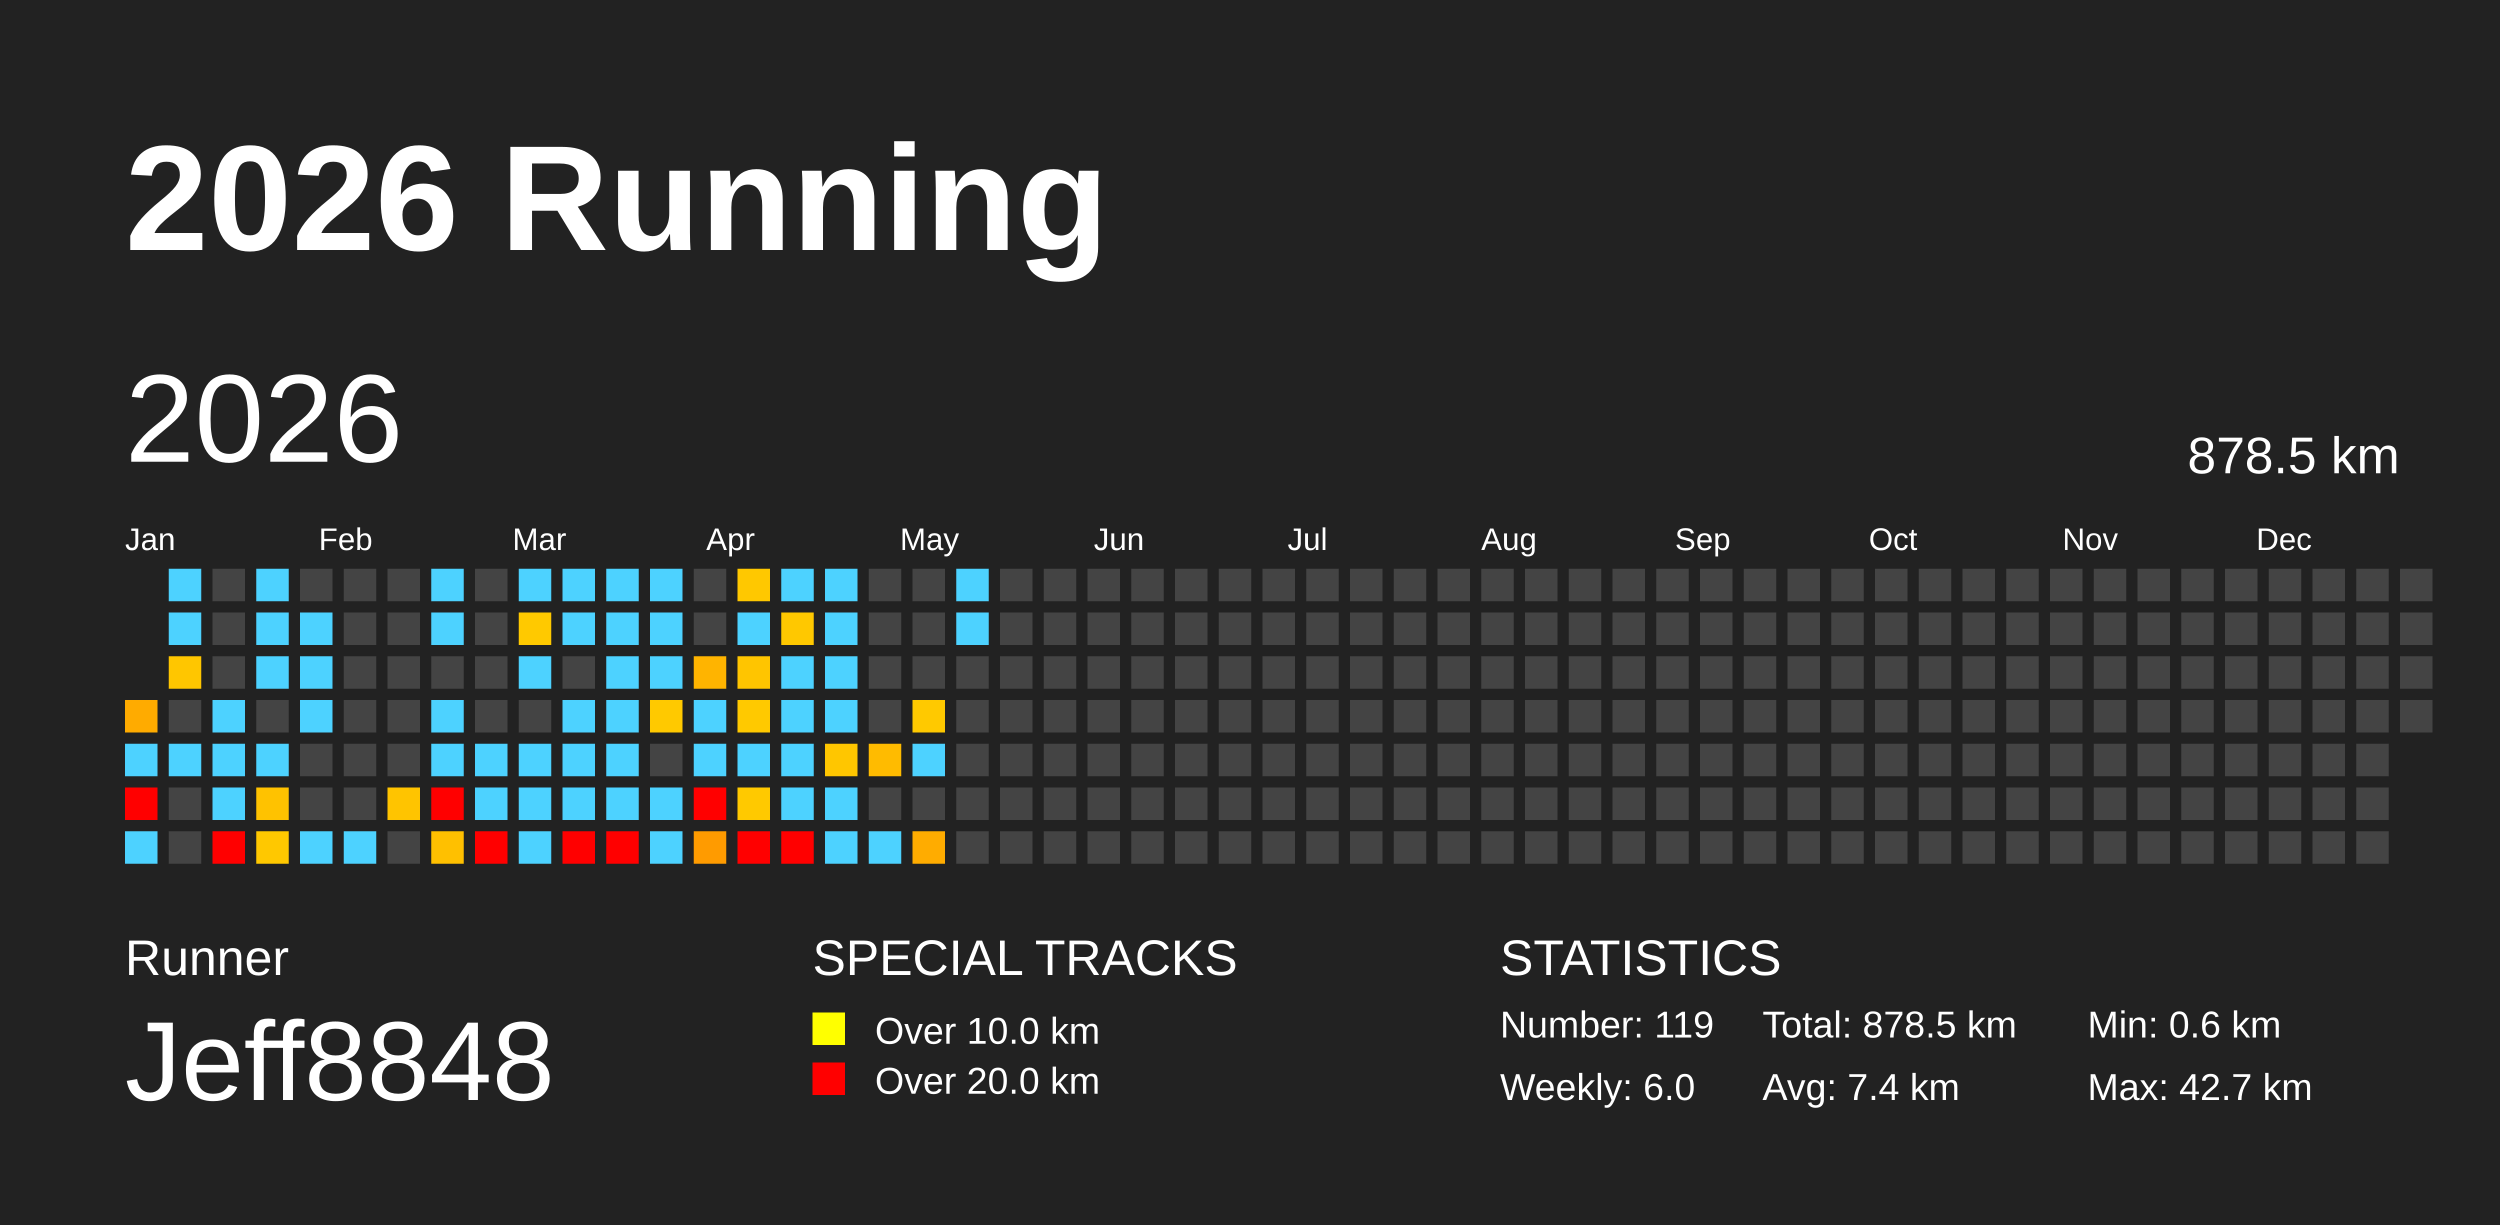
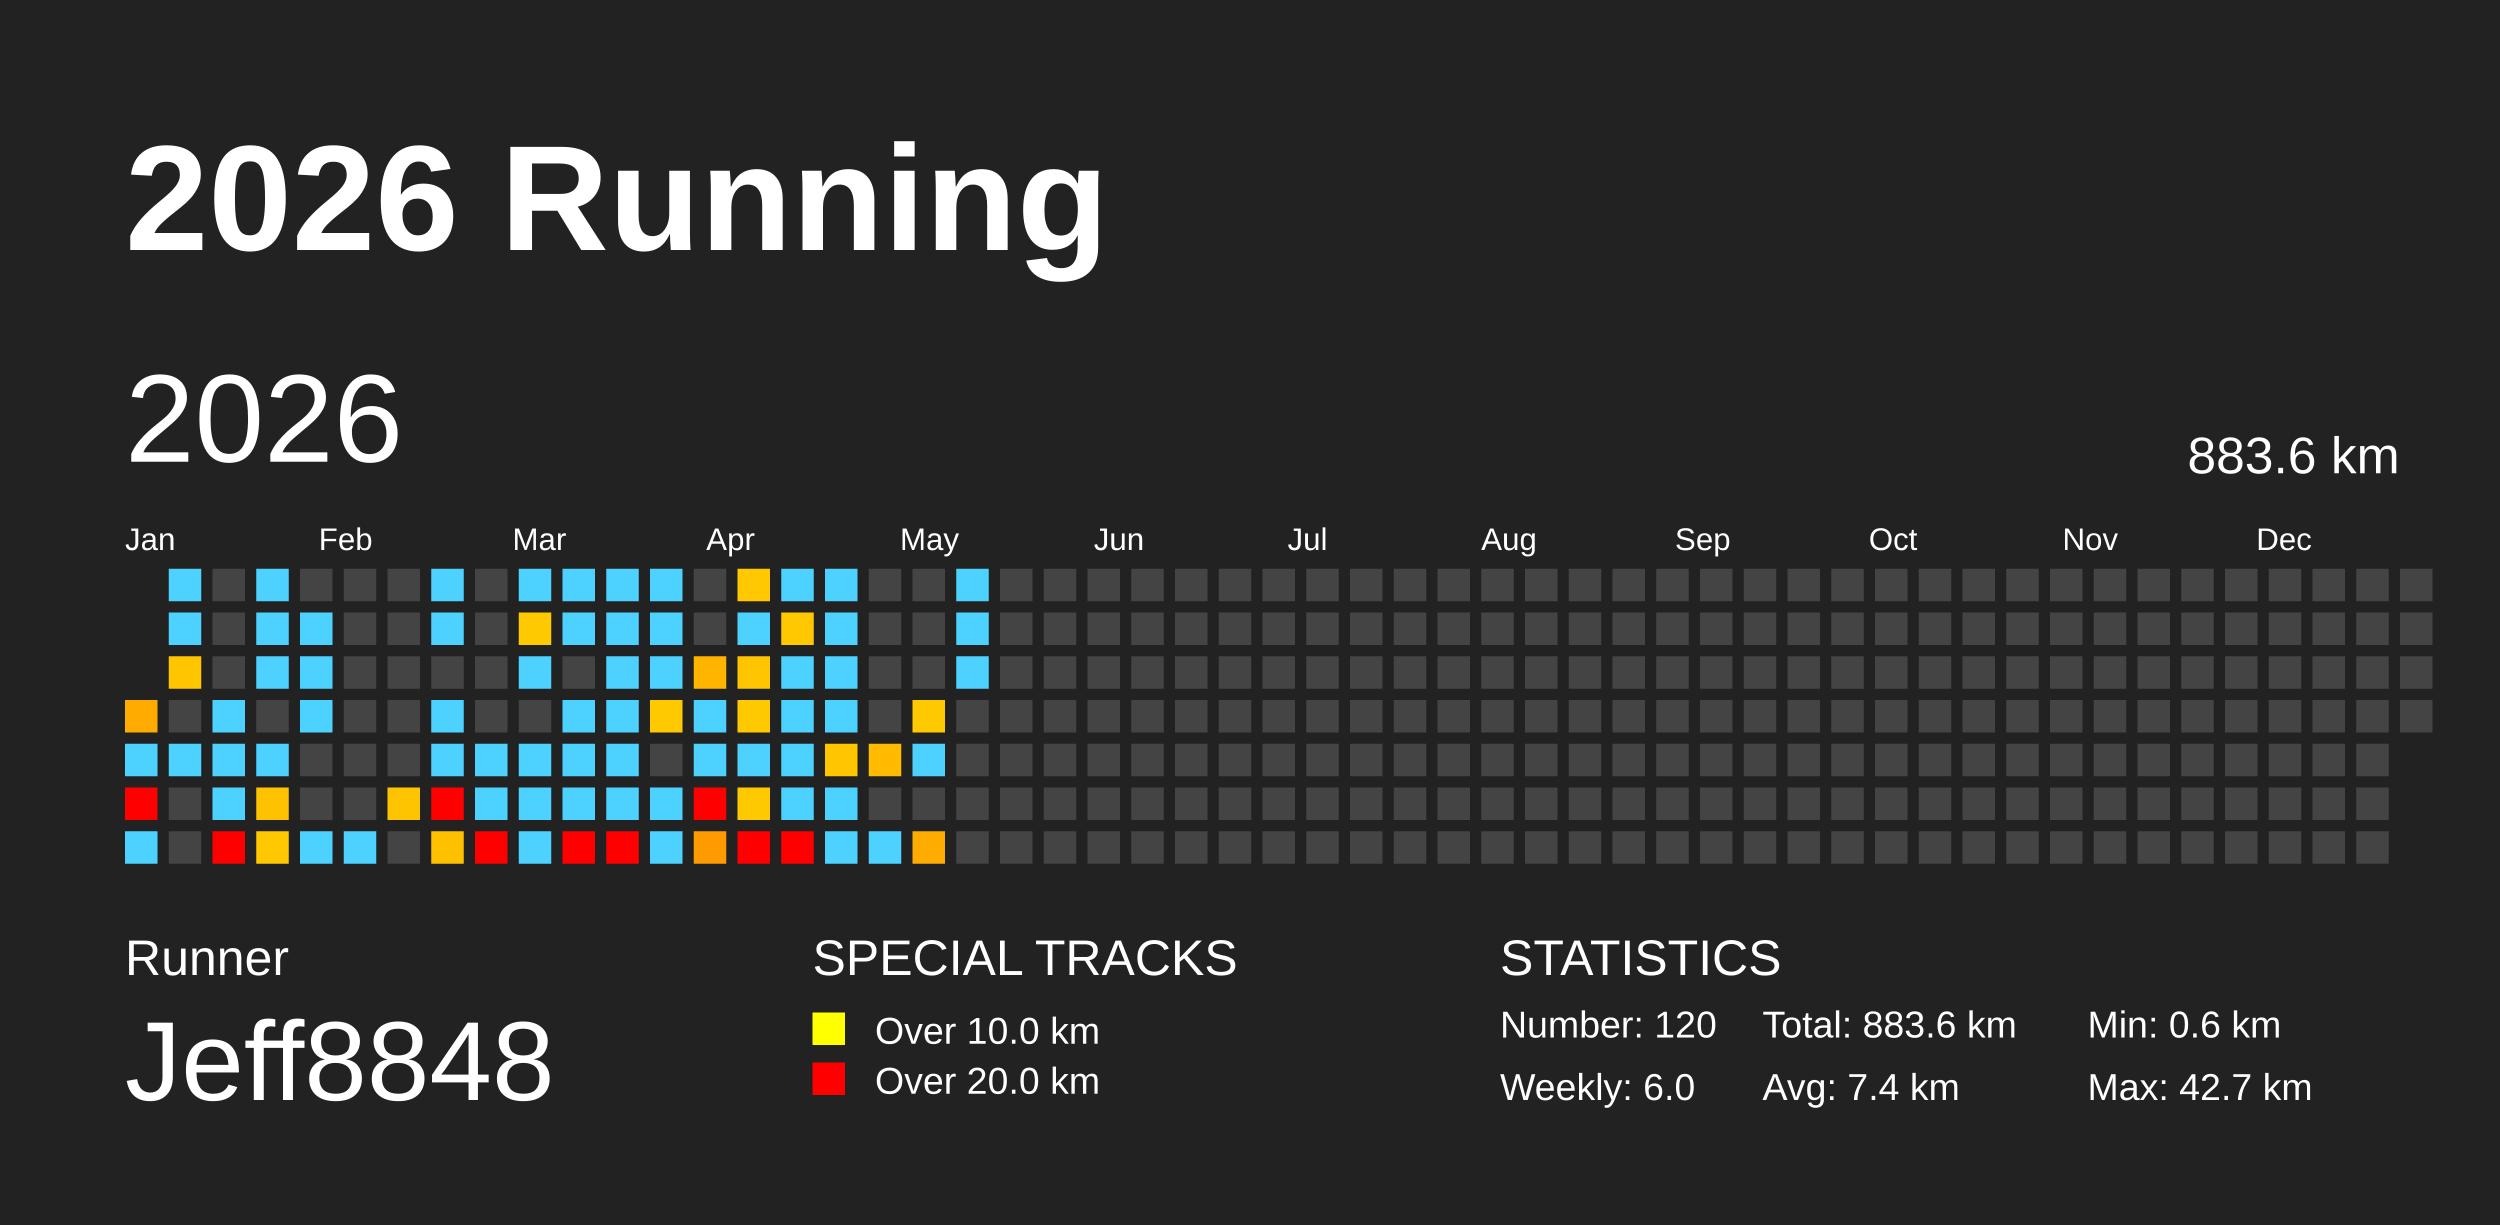
<svg xmlns="http://www.w3.org/2000/svg" baseProfile="full" height="98mm" version="1.1" viewBox="0,0,200,98" width="200mm">
  <defs />
  <rect fill="#222222" height="98" width="200" x="0" y="0" />
  <text fill="#FFFFFF" style="font-size:12px; font-family:Arial; font-weight:bold;" x="10" y="20">2026 Running</text>
  <text fill="#FFFFFF" style="font-size:4px; font-family:Arial" x="10" y="78">Runner</text>
  <text fill="#FFFFFF" style="font-size:9px; font-family:Arial" x="10" y="88">Jeff8848</text>
  <text fill="#FFFFFF" style="font-size:4px; font-family:Arial" x="65" y="78">SPECIAL TRACKS</text>
  <rect fill="yellow" height="2.6" width="2.6" x="65" y="81" />
  <text fill="#FFFFFF" style="font-size:3px; font-family:Arial" x="70" y="83.5">Over 10.0 km</text>
  <rect fill="red" height="2.6" width="2.6" x="65" y="85" />
  <text fill="#FFFFFF" style="font-size:3px; font-family:Arial" x="70" y="87.5">Over 20.0 km</text>
  <text fill="#FFFFFF" style="font-size:4px; font-family:Arial" x="120" y="78">STATISTICS</text>
-   <text fill="#FFFFFF" style="font-size:3px; font-family:Arial" x="120" y="83">Number: 119</text>
+   <text fill="#FFFFFF" style="font-size:3px; font-family:Arial" x="120" y="83">Number: 120</text>
  <text fill="#FFFFFF" style="font-size:3px; font-family:Arial" x="120" y="88">Weekly: 6.0</text>
-   <text fill="#FFFFFF" style="font-size:3px; font-family:Arial" x="141" y="83">Total: 878.5 km</text>
+   <text fill="#FFFFFF" style="font-size:3px; font-family:Arial" x="141" y="83">Total: 883.6 km</text>
  <text fill="#FFFFFF" style="font-size:3px; font-family:Arial" x="141" y="88">Avg: 7.4 km</text>
  <text fill="#FFFFFF" style="font-size:3px; font-family:Arial" x="167" y="83">Min: 0.6 km</text>
  <text fill="#FFFFFF" style="font-size:3px; font-family:Arial" x="167" y="88">Max: 42.7 km</text>
  <text dominant-baseline="hanging" fill="#FFFFFF" style="font-size:10.0px; font-family:Arial;" x="10" y="30">2026</text>
-   <text dominant-baseline="hanging" fill="#FFFFFF" style="font-size:4.125px; font-family:Arial;" x="175" y="35">878.5 km</text>
+   <text dominant-baseline="hanging" fill="#FFFFFF" style="font-size:4.125px; font-family:Arial;" x="175" y="35">883.6 km</text>
  <text fill="#FFFFFF" style="font-size:2.5px; font-family:Arial" x="10.0" y="44">Jan</text>
  <text fill="#FFFFFF" style="font-size:2.5px; font-family:Arial" x="25.5" y="44">Feb</text>
  <text fill="#FFFFFF" style="font-size:2.5px; font-family:Arial" x="41.0" y="44">Mar</text>
  <text fill="#FFFFFF" style="font-size:2.5px; font-family:Arial" x="56.5" y="44">Apr</text>
  <text fill="#FFFFFF" style="font-size:2.5px; font-family:Arial" x="72.0" y="44">May</text>
  <text fill="#FFFFFF" style="font-size:2.5px; font-family:Arial" x="87.5" y="44">Jun</text>
  <text fill="#FFFFFF" style="font-size:2.5px; font-family:Arial" x="103.0" y="44">Jul</text>
  <text fill="#FFFFFF" style="font-size:2.5px; font-family:Arial" x="118.5" y="44">Aug</text>
  <text fill="#FFFFFF" style="font-size:2.5px; font-family:Arial" x="134.0" y="44">Sep</text>
  <text fill="#FFFFFF" style="font-size:2.5px; font-family:Arial" x="149.5" y="44">Oct</text>
  <text fill="#FFFFFF" style="font-size:2.5px; font-family:Arial" x="165.0" y="44">Nov</text>
  <text fill="#FFFFFF" style="font-size:2.5px; font-family:Arial" x="180.5" y="44">Dec</text>
  <rect fill="#ffab00" height="2.6" width="2.6" x="10.0" y="56.0" />
  <rect fill="#4dd2ff" height="2.6" width="2.6" x="10.0" y="59.5" />
  <rect fill="red" height="2.6" width="2.6" x="10.0" y="63.0" />
  <rect fill="#4dd2ff" height="2.6" width="2.6" x="10.0" y="66.5" />
  <rect fill="#4dd2ff" height="2.6" width="2.6" x="13.5" y="45.5" />
  <rect fill="#4dd2ff" height="2.6" width="2.6" x="13.5" y="49.0" />
  <rect fill="#ffc600" height="2.6" width="2.6" x="13.5" y="52.5" />
  <rect fill="#444444" height="2.6" width="2.6" x="13.5" y="56.0" />
  <rect fill="#4dd2ff" height="2.6" width="2.6" x="13.5" y="59.5" />
  <rect fill="#444444" height="2.6" width="2.6" x="13.5" y="63.0" />
  <rect fill="#444444" height="2.6" width="2.6" x="13.5" y="66.5" />
  <rect fill="#444444" height="2.6" width="2.6" x="17.0" y="45.5" />
  <rect fill="#444444" height="2.6" width="2.6" x="17.0" y="49.0" />
  <rect fill="#444444" height="2.6" width="2.6" x="17.0" y="52.5" />
  <rect fill="#4dd2ff" height="2.6" width="2.6" x="17.0" y="56.0" />
  <rect fill="#4dd2ff" height="2.6" width="2.6" x="17.0" y="59.5" />
  <rect fill="#4dd2ff" height="2.6" width="2.6" x="17.0" y="63.0" />
  <rect fill="red" height="2.6" width="2.6" x="17.0" y="66.5" />
  <rect fill="#4dd2ff" height="2.6" width="2.6" x="20.5" y="45.5" />
  <rect fill="#4dd2ff" height="2.6" width="2.6" x="20.5" y="49.0" />
  <rect fill="#4dd2ff" height="2.6" width="2.6" x="20.5" y="52.5" />
  <rect fill="#444444" height="2.6" width="2.6" x="20.5" y="56.0" />
  <rect fill="#4dd2ff" height="2.6" width="2.6" x="20.5" y="59.5" />
  <rect fill="#ffc200" height="2.6" width="2.6" x="20.5" y="63.0" />
  <rect fill="#ffc800" height="2.6" width="2.6" x="20.5" y="66.5" />
  <rect fill="#444444" height="2.6" width="2.6" x="24.0" y="45.5" />
  <rect fill="#4dd2ff" height="2.6" width="2.6" x="24.0" y="49.0" />
  <rect fill="#4dd2ff" height="2.6" width="2.6" x="24.0" y="52.5" />
  <rect fill="#4dd2ff" height="2.6" width="2.6" x="24.0" y="56.0" />
  <rect fill="#444444" height="2.6" width="2.6" x="24.0" y="59.5" />
  <rect fill="#444444" height="2.6" width="2.6" x="24.0" y="63.0" />
  <rect fill="#4dd2ff" height="2.6" width="2.6" x="24.0" y="66.5" />
  <rect fill="#444444" height="2.6" width="2.6" x="27.5" y="45.5" />
  <rect fill="#444444" height="2.6" width="2.6" x="27.5" y="49.0" />
  <rect fill="#444444" height="2.6" width="2.6" x="27.5" y="52.5" />
  <rect fill="#444444" height="2.6" width="2.6" x="27.5" y="56.0" />
  <rect fill="#444444" height="2.6" width="2.6" x="27.5" y="59.5" />
  <rect fill="#444444" height="2.6" width="2.6" x="27.5" y="63.0" />
  <rect fill="#4dd2ff" height="2.6" width="2.6" x="27.5" y="66.5" />
  <rect fill="#444444" height="2.6" width="2.6" x="31.0" y="45.5" />
  <rect fill="#444444" height="2.6" width="2.6" x="31.0" y="49.0" />
  <rect fill="#444444" height="2.6" width="2.6" x="31.0" y="52.5" />
  <rect fill="#444444" height="2.6" width="2.6" x="31.0" y="56.0" />
  <rect fill="#444444" height="2.6" width="2.6" x="31.0" y="59.5" />
  <rect fill="#ffc400" height="2.6" width="2.6" x="31.0" y="63.0" />
  <rect fill="#444444" height="2.6" width="2.6" x="31.0" y="66.5" />
  <rect fill="#4dd2ff" height="2.6" width="2.6" x="34.5" y="45.5" />
  <rect fill="#4dd2ff" height="2.6" width="2.6" x="34.5" y="49.0" />
  <rect fill="#444444" height="2.6" width="2.6" x="34.5" y="52.5" />
  <rect fill="#4dd2ff" height="2.6" width="2.6" x="34.5" y="56.0" />
  <rect fill="#4dd2ff" height="2.6" width="2.6" x="34.5" y="59.5" />
  <rect fill="red" height="2.6" width="2.6" x="34.5" y="63.0" />
  <rect fill="#ffc000" height="2.6" width="2.6" x="34.5" y="66.5" />
  <rect fill="#444444" height="2.6" width="2.6" x="38.0" y="45.5" />
  <rect fill="#444444" height="2.6" width="2.6" x="38.0" y="49.0" />
  <rect fill="#444444" height="2.6" width="2.6" x="38.0" y="52.5" />
  <rect fill="#444444" height="2.6" width="2.6" x="38.0" y="56.0" />
  <rect fill="#4dd2ff" height="2.6" width="2.6" x="38.0" y="59.5" />
  <rect fill="#4dd2ff" height="2.6" width="2.6" x="38.0" y="63.0" />
  <rect fill="red" height="2.6" width="2.6" x="38.0" y="66.5" />
  <rect fill="#4dd2ff" height="2.6" width="2.6" x="41.5" y="45.5" />
  <rect fill="#ffc900" height="2.6" width="2.6" x="41.5" y="49.0" />
  <rect fill="#4dd2ff" height="2.6" width="2.6" x="41.5" y="52.5" />
  <rect fill="#444444" height="2.6" width="2.6" x="41.5" y="56.0" />
  <rect fill="#4dd2ff" height="2.6" width="2.6" x="41.5" y="59.5" />
  <rect fill="#4dd2ff" height="2.6" width="2.6" x="41.5" y="63.0" />
  <rect fill="#4dd2ff" height="2.6" width="2.6" x="41.5" y="66.5" />
  <rect fill="#4dd2ff" height="2.6" width="2.6" x="45.0" y="45.5" />
  <rect fill="#4dd2ff" height="2.6" width="2.6" x="45.0" y="49.0" />
  <rect fill="#444444" height="2.6" width="2.6" x="45.0" y="52.5" />
  <rect fill="#4dd2ff" height="2.6" width="2.6" x="45.0" y="56.0" />
  <rect fill="#4dd2ff" height="2.6" width="2.6" x="45.0" y="59.5" />
  <rect fill="#4dd2ff" height="2.6" width="2.6" x="45.0" y="63.0" />
  <rect fill="red" height="2.6" width="2.6" x="45.0" y="66.5" />
  <rect fill="#4dd2ff" height="2.6" width="2.6" x="48.5" y="45.5" />
  <rect fill="#4dd2ff" height="2.6" width="2.6" x="48.5" y="49.0" />
  <rect fill="#4dd2ff" height="2.6" width="2.6" x="48.5" y="52.5" />
  <rect fill="#4dd2ff" height="2.6" width="2.6" x="48.5" y="56.0" />
  <rect fill="#4dd2ff" height="2.6" width="2.6" x="48.5" y="59.5" />
  <rect fill="#4dd2ff" height="2.6" width="2.6" x="48.5" y="63.0" />
  <rect fill="red" height="2.6" width="2.6" x="48.5" y="66.5" />
  <rect fill="#4dd2ff" height="2.6" width="2.6" x="52.0" y="45.5" />
  <rect fill="#4dd2ff" height="2.6" width="2.6" x="52.0" y="49.0" />
  <rect fill="#4dd2ff" height="2.6" width="2.6" x="52.0" y="52.5" />
  <rect fill="#ffc900" height="2.6" width="2.6" x="52.0" y="56.0" />
  <rect fill="#444444" height="2.6" width="2.6" x="52.0" y="59.5" />
  <rect fill="#4dd2ff" height="2.6" width="2.6" x="52.0" y="63.0" />
  <rect fill="#4dd2ff" height="2.6" width="2.6" x="52.0" y="66.5" />
  <rect fill="#444444" height="2.6" width="2.6" x="55.5" y="45.5" />
  <rect fill="#444444" height="2.6" width="2.6" x="55.5" y="49.0" />
  <rect fill="#ffb400" height="2.6" width="2.6" x="55.5" y="52.5" />
  <rect fill="#4dd2ff" height="2.6" width="2.6" x="55.5" y="56.0" />
  <rect fill="#4dd2ff" height="2.6" width="2.6" x="55.5" y="59.5" />
  <rect fill="red" height="2.6" width="2.6" x="55.5" y="63.0" />
  <rect fill="#ff9b00" height="2.6" width="2.6" x="55.5" y="66.5" />
  <rect fill="#ffc800" height="2.6" width="2.6" x="59.0" y="45.5" />
  <rect fill="#4dd2ff" height="2.6" width="2.6" x="59.0" y="49.0" />
  <rect fill="#ffc500" height="2.6" width="2.6" x="59.0" y="52.5" />
  <rect fill="#ffc900" height="2.6" width="2.6" x="59.0" y="56.0" />
  <rect fill="#4dd2ff" height="2.6" width="2.6" x="59.0" y="59.5" />
  <rect fill="#ffc900" height="2.6" width="2.6" x="59.0" y="63.0" />
  <rect fill="red" height="2.6" width="2.6" x="59.0" y="66.5" />
  <rect fill="#4dd2ff" height="2.6" width="2.6" x="62.5" y="45.5" />
  <rect fill="#ffc800" height="2.6" width="2.6" x="62.5" y="49.0" />
  <rect fill="#4dd2ff" height="2.6" width="2.6" x="62.5" y="52.5" />
  <rect fill="#4dd2ff" height="2.6" width="2.6" x="62.5" y="56.0" />
  <rect fill="#4dd2ff" height="2.6" width="2.6" x="62.5" y="59.5" />
  <rect fill="#4dd2ff" height="2.6" width="2.6" x="62.5" y="63.0" />
  <rect fill="red" height="2.6" width="2.6" x="62.5" y="66.5" />
  <rect fill="#4dd2ff" height="2.6" width="2.6" x="66.0" y="45.5" />
  <rect fill="#4dd2ff" height="2.6" width="2.6" x="66.0" y="49.0" />
  <rect fill="#4dd2ff" height="2.6" width="2.6" x="66.0" y="52.5" />
  <rect fill="#4dd2ff" height="2.6" width="2.6" x="66.0" y="56.0" />
  <rect fill="#ffc600" height="2.6" width="2.6" x="66.0" y="59.5" />
  <rect fill="#4dd2ff" height="2.6" width="2.6" x="66.0" y="63.0" />
  <rect fill="#4dd2ff" height="2.6" width="2.6" x="66.0" y="66.5" />
  <rect fill="#444444" height="2.6" width="2.6" x="69.5" y="45.5" />
  <rect fill="#444444" height="2.6" width="2.6" x="69.5" y="49.0" />
  <rect fill="#444444" height="2.6" width="2.6" x="69.5" y="52.5" />
  <rect fill="#444444" height="2.6" width="2.6" x="69.5" y="56.0" />
  <rect fill="#ffbb00" height="2.6" width="2.6" x="69.5" y="59.5" />
  <rect fill="#444444" height="2.6" width="2.6" x="69.5" y="63.0" />
  <rect fill="#4dd2ff" height="2.6" width="2.6" x="69.5" y="66.5" />
  <rect fill="#444444" height="2.6" width="2.6" x="73.0" y="45.5" />
  <rect fill="#444444" height="2.6" width="2.6" x="73.0" y="49.0" />
  <rect fill="#444444" height="2.6" width="2.6" x="73.0" y="52.5" />
  <rect fill="#ffc900" height="2.6" width="2.6" x="73.0" y="56.0" />
  <rect fill="#4dd2ff" height="2.6" width="2.6" x="73.0" y="59.5" />
  <rect fill="#444444" height="2.6" width="2.6" x="73.0" y="63.0" />
  <rect fill="#ffac00" height="2.6" width="2.6" x="73.0" y="66.5" />
  <rect fill="#4dd2ff" height="2.6" width="2.6" x="76.5" y="45.5" />
  <rect fill="#4dd2ff" height="2.6" width="2.6" x="76.5" y="49.0" />
-   <rect fill="#444444" height="2.6" width="2.6" x="76.5" y="52.5" />
+   <rect fill="#4dd2ff" height="2.6" width="2.6" x="76.5" y="52.5" />
  <rect fill="#444444" height="2.6" width="2.6" x="76.5" y="56.0" />
  <rect fill="#444444" height="2.6" width="2.6" x="76.5" y="59.5" />
  <rect fill="#444444" height="2.6" width="2.6" x="76.5" y="63.0" />
  <rect fill="#444444" height="2.6" width="2.6" x="76.5" y="66.5" />
  <rect fill="#444444" height="2.6" width="2.6" x="80.0" y="45.5" />
  <rect fill="#444444" height="2.6" width="2.6" x="80.0" y="49.0" />
  <rect fill="#444444" height="2.6" width="2.6" x="80.0" y="52.5" />
  <rect fill="#444444" height="2.6" width="2.6" x="80.0" y="56.0" />
  <rect fill="#444444" height="2.6" width="2.6" x="80.0" y="59.5" />
  <rect fill="#444444" height="2.6" width="2.6" x="80.0" y="63.0" />
  <rect fill="#444444" height="2.6" width="2.6" x="80.0" y="66.5" />
  <rect fill="#444444" height="2.6" width="2.6" x="83.5" y="45.5" />
  <rect fill="#444444" height="2.6" width="2.6" x="83.5" y="49.0" />
  <rect fill="#444444" height="2.6" width="2.6" x="83.5" y="52.5" />
  <rect fill="#444444" height="2.6" width="2.6" x="83.5" y="56.0" />
  <rect fill="#444444" height="2.6" width="2.6" x="83.5" y="59.5" />
  <rect fill="#444444" height="2.6" width="2.6" x="83.5" y="63.0" />
  <rect fill="#444444" height="2.6" width="2.6" x="83.5" y="66.5" />
  <rect fill="#444444" height="2.6" width="2.6" x="87.0" y="45.5" />
  <rect fill="#444444" height="2.6" width="2.6" x="87.0" y="49.0" />
  <rect fill="#444444" height="2.6" width="2.6" x="87.0" y="52.5" />
  <rect fill="#444444" height="2.6" width="2.6" x="87.0" y="56.0" />
  <rect fill="#444444" height="2.6" width="2.6" x="87.0" y="59.5" />
  <rect fill="#444444" height="2.6" width="2.6" x="87.0" y="63.0" />
  <rect fill="#444444" height="2.6" width="2.6" x="87.0" y="66.5" />
  <rect fill="#444444" height="2.6" width="2.6" x="90.5" y="45.5" />
  <rect fill="#444444" height="2.6" width="2.6" x="90.5" y="49.0" />
  <rect fill="#444444" height="2.6" width="2.6" x="90.5" y="52.5" />
  <rect fill="#444444" height="2.6" width="2.6" x="90.5" y="56.0" />
  <rect fill="#444444" height="2.6" width="2.6" x="90.5" y="59.5" />
  <rect fill="#444444" height="2.6" width="2.6" x="90.5" y="63.0" />
  <rect fill="#444444" height="2.6" width="2.6" x="90.5" y="66.5" />
  <rect fill="#444444" height="2.6" width="2.6" x="94.0" y="45.5" />
  <rect fill="#444444" height="2.6" width="2.6" x="94.0" y="49.0" />
  <rect fill="#444444" height="2.6" width="2.6" x="94.0" y="52.5" />
  <rect fill="#444444" height="2.6" width="2.6" x="94.0" y="56.0" />
  <rect fill="#444444" height="2.6" width="2.6" x="94.0" y="59.5" />
  <rect fill="#444444" height="2.6" width="2.6" x="94.0" y="63.0" />
  <rect fill="#444444" height="2.6" width="2.6" x="94.0" y="66.5" />
  <rect fill="#444444" height="2.6" width="2.6" x="97.5" y="45.5" />
  <rect fill="#444444" height="2.6" width="2.6" x="97.5" y="49.0" />
  <rect fill="#444444" height="2.6" width="2.6" x="97.5" y="52.5" />
  <rect fill="#444444" height="2.6" width="2.6" x="97.5" y="56.0" />
  <rect fill="#444444" height="2.6" width="2.6" x="97.5" y="59.5" />
  <rect fill="#444444" height="2.6" width="2.6" x="97.5" y="63.0" />
  <rect fill="#444444" height="2.6" width="2.6" x="97.5" y="66.5" />
  <rect fill="#444444" height="2.6" width="2.6" x="101.0" y="45.5" />
  <rect fill="#444444" height="2.6" width="2.6" x="101.0" y="49.0" />
  <rect fill="#444444" height="2.6" width="2.6" x="101.0" y="52.5" />
  <rect fill="#444444" height="2.6" width="2.6" x="101.0" y="56.0" />
  <rect fill="#444444" height="2.6" width="2.6" x="101.0" y="59.5" />
  <rect fill="#444444" height="2.6" width="2.6" x="101.0" y="63.0" />
  <rect fill="#444444" height="2.6" width="2.6" x="101.0" y="66.5" />
  <rect fill="#444444" height="2.6" width="2.6" x="104.5" y="45.5" />
  <rect fill="#444444" height="2.6" width="2.6" x="104.5" y="49.0" />
  <rect fill="#444444" height="2.6" width="2.6" x="104.5" y="52.5" />
  <rect fill="#444444" height="2.6" width="2.6" x="104.5" y="56.0" />
  <rect fill="#444444" height="2.6" width="2.6" x="104.5" y="59.5" />
  <rect fill="#444444" height="2.6" width="2.6" x="104.5" y="63.0" />
  <rect fill="#444444" height="2.6" width="2.6" x="104.5" y="66.5" />
  <rect fill="#444444" height="2.6" width="2.6" x="108.0" y="45.5" />
  <rect fill="#444444" height="2.6" width="2.6" x="108.0" y="49.0" />
  <rect fill="#444444" height="2.6" width="2.6" x="108.0" y="52.5" />
  <rect fill="#444444" height="2.6" width="2.6" x="108.0" y="56.0" />
  <rect fill="#444444" height="2.6" width="2.6" x="108.0" y="59.5" />
  <rect fill="#444444" height="2.6" width="2.6" x="108.0" y="63.0" />
  <rect fill="#444444" height="2.6" width="2.6" x="108.0" y="66.5" />
  <rect fill="#444444" height="2.6" width="2.6" x="111.5" y="45.5" />
  <rect fill="#444444" height="2.6" width="2.6" x="111.5" y="49.0" />
  <rect fill="#444444" height="2.6" width="2.6" x="111.5" y="52.5" />
  <rect fill="#444444" height="2.6" width="2.6" x="111.5" y="56.0" />
  <rect fill="#444444" height="2.6" width="2.6" x="111.5" y="59.5" />
  <rect fill="#444444" height="2.6" width="2.6" x="111.5" y="63.0" />
  <rect fill="#444444" height="2.6" width="2.6" x="111.5" y="66.5" />
  <rect fill="#444444" height="2.6" width="2.6" x="115.0" y="45.5" />
  <rect fill="#444444" height="2.6" width="2.6" x="115.0" y="49.0" />
  <rect fill="#444444" height="2.6" width="2.6" x="115.0" y="52.5" />
  <rect fill="#444444" height="2.6" width="2.6" x="115.0" y="56.0" />
  <rect fill="#444444" height="2.6" width="2.6" x="115.0" y="59.5" />
  <rect fill="#444444" height="2.6" width="2.6" x="115.0" y="63.0" />
  <rect fill="#444444" height="2.6" width="2.6" x="115.0" y="66.5" />
  <rect fill="#444444" height="2.6" width="2.6" x="118.5" y="45.5" />
  <rect fill="#444444" height="2.6" width="2.6" x="118.5" y="49.0" />
  <rect fill="#444444" height="2.6" width="2.6" x="118.5" y="52.5" />
  <rect fill="#444444" height="2.6" width="2.6" x="118.5" y="56.0" />
  <rect fill="#444444" height="2.6" width="2.6" x="118.5" y="59.5" />
  <rect fill="#444444" height="2.6" width="2.6" x="118.5" y="63.0" />
  <rect fill="#444444" height="2.6" width="2.6" x="118.5" y="66.5" />
  <rect fill="#444444" height="2.6" width="2.6" x="122.0" y="45.5" />
  <rect fill="#444444" height="2.6" width="2.6" x="122.0" y="49.0" />
  <rect fill="#444444" height="2.6" width="2.6" x="122.0" y="52.5" />
  <rect fill="#444444" height="2.6" width="2.6" x="122.0" y="56.0" />
  <rect fill="#444444" height="2.6" width="2.6" x="122.0" y="59.5" />
  <rect fill="#444444" height="2.6" width="2.6" x="122.0" y="63.0" />
  <rect fill="#444444" height="2.6" width="2.6" x="122.0" y="66.5" />
  <rect fill="#444444" height="2.6" width="2.6" x="125.5" y="45.5" />
  <rect fill="#444444" height="2.6" width="2.6" x="125.5" y="49.0" />
  <rect fill="#444444" height="2.6" width="2.6" x="125.5" y="52.5" />
  <rect fill="#444444" height="2.6" width="2.6" x="125.5" y="56.0" />
  <rect fill="#444444" height="2.6" width="2.6" x="125.5" y="59.5" />
  <rect fill="#444444" height="2.6" width="2.6" x="125.5" y="63.0" />
  <rect fill="#444444" height="2.6" width="2.6" x="125.5" y="66.5" />
  <rect fill="#444444" height="2.6" width="2.6" x="129.0" y="45.5" />
  <rect fill="#444444" height="2.6" width="2.6" x="129.0" y="49.0" />
  <rect fill="#444444" height="2.6" width="2.6" x="129.0" y="52.5" />
  <rect fill="#444444" height="2.6" width="2.6" x="129.0" y="56.0" />
  <rect fill="#444444" height="2.6" width="2.6" x="129.0" y="59.5" />
  <rect fill="#444444" height="2.6" width="2.6" x="129.0" y="63.0" />
  <rect fill="#444444" height="2.6" width="2.6" x="129.0" y="66.5" />
  <rect fill="#444444" height="2.6" width="2.6" x="132.5" y="45.5" />
  <rect fill="#444444" height="2.6" width="2.6" x="132.5" y="49.0" />
  <rect fill="#444444" height="2.6" width="2.6" x="132.5" y="52.5" />
  <rect fill="#444444" height="2.6" width="2.6" x="132.5" y="56.0" />
  <rect fill="#444444" height="2.6" width="2.6" x="132.5" y="59.5" />
  <rect fill="#444444" height="2.6" width="2.6" x="132.5" y="63.0" />
  <rect fill="#444444" height="2.6" width="2.6" x="132.5" y="66.5" />
  <rect fill="#444444" height="2.6" width="2.6" x="136.0" y="45.5" />
  <rect fill="#444444" height="2.6" width="2.6" x="136.0" y="49.0" />
  <rect fill="#444444" height="2.6" width="2.6" x="136.0" y="52.5" />
  <rect fill="#444444" height="2.6" width="2.6" x="136.0" y="56.0" />
  <rect fill="#444444" height="2.6" width="2.6" x="136.0" y="59.5" />
  <rect fill="#444444" height="2.6" width="2.6" x="136.0" y="63.0" />
  <rect fill="#444444" height="2.6" width="2.6" x="136.0" y="66.5" />
  <rect fill="#444444" height="2.6" width="2.6" x="139.5" y="45.5" />
  <rect fill="#444444" height="2.6" width="2.6" x="139.5" y="49.0" />
  <rect fill="#444444" height="2.6" width="2.6" x="139.5" y="52.5" />
  <rect fill="#444444" height="2.6" width="2.6" x="139.5" y="56.0" />
  <rect fill="#444444" height="2.6" width="2.6" x="139.5" y="59.5" />
  <rect fill="#444444" height="2.6" width="2.6" x="139.5" y="63.0" />
  <rect fill="#444444" height="2.6" width="2.6" x="139.5" y="66.5" />
  <rect fill="#444444" height="2.6" width="2.6" x="143.0" y="45.5" />
  <rect fill="#444444" height="2.6" width="2.6" x="143.0" y="49.0" />
  <rect fill="#444444" height="2.6" width="2.6" x="143.0" y="52.5" />
  <rect fill="#444444" height="2.6" width="2.6" x="143.0" y="56.0" />
  <rect fill="#444444" height="2.6" width="2.6" x="143.0" y="59.5" />
  <rect fill="#444444" height="2.6" width="2.6" x="143.0" y="63.0" />
  <rect fill="#444444" height="2.6" width="2.6" x="143.0" y="66.5" />
  <rect fill="#444444" height="2.6" width="2.6" x="146.5" y="45.5" />
  <rect fill="#444444" height="2.6" width="2.6" x="146.5" y="49.0" />
  <rect fill="#444444" height="2.6" width="2.6" x="146.5" y="52.5" />
  <rect fill="#444444" height="2.6" width="2.6" x="146.5" y="56.0" />
  <rect fill="#444444" height="2.6" width="2.6" x="146.5" y="59.5" />
  <rect fill="#444444" height="2.6" width="2.6" x="146.5" y="63.0" />
  <rect fill="#444444" height="2.6" width="2.6" x="146.5" y="66.5" />
  <rect fill="#444444" height="2.6" width="2.6" x="150.0" y="45.5" />
  <rect fill="#444444" height="2.6" width="2.6" x="150.0" y="49.0" />
  <rect fill="#444444" height="2.6" width="2.6" x="150.0" y="52.5" />
  <rect fill="#444444" height="2.6" width="2.6" x="150.0" y="56.0" />
  <rect fill="#444444" height="2.6" width="2.6" x="150.0" y="59.5" />
  <rect fill="#444444" height="2.6" width="2.6" x="150.0" y="63.0" />
  <rect fill="#444444" height="2.6" width="2.6" x="150.0" y="66.5" />
  <rect fill="#444444" height="2.6" width="2.6" x="153.5" y="45.5" />
  <rect fill="#444444" height="2.6" width="2.6" x="153.5" y="49.0" />
  <rect fill="#444444" height="2.6" width="2.6" x="153.5" y="52.5" />
  <rect fill="#444444" height="2.6" width="2.6" x="153.5" y="56.0" />
  <rect fill="#444444" height="2.6" width="2.6" x="153.5" y="59.5" />
  <rect fill="#444444" height="2.6" width="2.6" x="153.5" y="63.0" />
  <rect fill="#444444" height="2.6" width="2.6" x="153.5" y="66.5" />
  <rect fill="#444444" height="2.6" width="2.6" x="157.0" y="45.5" />
  <rect fill="#444444" height="2.6" width="2.6" x="157.0" y="49.0" />
  <rect fill="#444444" height="2.6" width="2.6" x="157.0" y="52.5" />
  <rect fill="#444444" height="2.6" width="2.6" x="157.0" y="56.0" />
  <rect fill="#444444" height="2.6" width="2.6" x="157.0" y="59.5" />
  <rect fill="#444444" height="2.6" width="2.6" x="157.0" y="63.0" />
  <rect fill="#444444" height="2.6" width="2.6" x="157.0" y="66.5" />
  <rect fill="#444444" height="2.6" width="2.6" x="160.5" y="45.5" />
  <rect fill="#444444" height="2.6" width="2.6" x="160.5" y="49.0" />
  <rect fill="#444444" height="2.6" width="2.6" x="160.5" y="52.5" />
  <rect fill="#444444" height="2.6" width="2.6" x="160.5" y="56.0" />
  <rect fill="#444444" height="2.6" width="2.6" x="160.5" y="59.5" />
  <rect fill="#444444" height="2.6" width="2.6" x="160.5" y="63.0" />
  <rect fill="#444444" height="2.6" width="2.6" x="160.5" y="66.5" />
  <rect fill="#444444" height="2.6" width="2.6" x="164.0" y="45.5" />
  <rect fill="#444444" height="2.6" width="2.6" x="164.0" y="49.0" />
  <rect fill="#444444" height="2.6" width="2.6" x="164.0" y="52.5" />
  <rect fill="#444444" height="2.6" width="2.6" x="164.0" y="56.0" />
  <rect fill="#444444" height="2.6" width="2.6" x="164.0" y="59.5" />
  <rect fill="#444444" height="2.6" width="2.6" x="164.0" y="63.0" />
  <rect fill="#444444" height="2.6" width="2.6" x="164.0" y="66.5" />
  <rect fill="#444444" height="2.6" width="2.6" x="167.5" y="45.5" />
  <rect fill="#444444" height="2.6" width="2.6" x="167.5" y="49.0" />
  <rect fill="#444444" height="2.6" width="2.6" x="167.5" y="52.5" />
  <rect fill="#444444" height="2.6" width="2.6" x="167.5" y="56.0" />
  <rect fill="#444444" height="2.6" width="2.6" x="167.5" y="59.5" />
  <rect fill="#444444" height="2.6" width="2.6" x="167.5" y="63.0" />
  <rect fill="#444444" height="2.6" width="2.6" x="167.5" y="66.5" />
  <rect fill="#444444" height="2.6" width="2.6" x="171.0" y="45.5" />
  <rect fill="#444444" height="2.6" width="2.6" x="171.0" y="49.0" />
  <rect fill="#444444" height="2.6" width="2.6" x="171.0" y="52.5" />
  <rect fill="#444444" height="2.6" width="2.6" x="171.0" y="56.0" />
  <rect fill="#444444" height="2.6" width="2.6" x="171.0" y="59.5" />
  <rect fill="#444444" height="2.6" width="2.6" x="171.0" y="63.0" />
  <rect fill="#444444" height="2.6" width="2.6" x="171.0" y="66.5" />
  <rect fill="#444444" height="2.6" width="2.6" x="174.5" y="45.5" />
  <rect fill="#444444" height="2.6" width="2.6" x="174.5" y="49.0" />
  <rect fill="#444444" height="2.6" width="2.6" x="174.5" y="52.5" />
  <rect fill="#444444" height="2.6" width="2.6" x="174.5" y="56.0" />
  <rect fill="#444444" height="2.6" width="2.6" x="174.5" y="59.5" />
  <rect fill="#444444" height="2.6" width="2.6" x="174.5" y="63.0" />
  <rect fill="#444444" height="2.6" width="2.6" x="174.5" y="66.5" />
  <rect fill="#444444" height="2.6" width="2.6" x="178.0" y="45.5" />
  <rect fill="#444444" height="2.6" width="2.6" x="178.0" y="49.0" />
  <rect fill="#444444" height="2.6" width="2.6" x="178.0" y="52.5" />
  <rect fill="#444444" height="2.6" width="2.6" x="178.0" y="56.0" />
  <rect fill="#444444" height="2.6" width="2.6" x="178.0" y="59.5" />
  <rect fill="#444444" height="2.6" width="2.6" x="178.0" y="63.0" />
  <rect fill="#444444" height="2.6" width="2.6" x="178.0" y="66.5" />
  <rect fill="#444444" height="2.6" width="2.6" x="181.5" y="45.5" />
  <rect fill="#444444" height="2.6" width="2.6" x="181.5" y="49.0" />
  <rect fill="#444444" height="2.6" width="2.6" x="181.5" y="52.5" />
  <rect fill="#444444" height="2.6" width="2.6" x="181.5" y="56.0" />
  <rect fill="#444444" height="2.6" width="2.6" x="181.5" y="59.5" />
  <rect fill="#444444" height="2.6" width="2.6" x="181.5" y="63.0" />
  <rect fill="#444444" height="2.6" width="2.6" x="181.5" y="66.5" />
  <rect fill="#444444" height="2.6" width="2.6" x="185.0" y="45.5" />
  <rect fill="#444444" height="2.6" width="2.6" x="185.0" y="49.0" />
  <rect fill="#444444" height="2.6" width="2.6" x="185.0" y="52.5" />
  <rect fill="#444444" height="2.6" width="2.6" x="185.0" y="56.0" />
  <rect fill="#444444" height="2.6" width="2.6" x="185.0" y="59.5" />
  <rect fill="#444444" height="2.6" width="2.6" x="185.0" y="63.0" />
  <rect fill="#444444" height="2.6" width="2.6" x="185.0" y="66.5" />
  <rect fill="#444444" height="2.6" width="2.6" x="188.5" y="45.5" />
  <rect fill="#444444" height="2.6" width="2.6" x="188.5" y="49.0" />
  <rect fill="#444444" height="2.6" width="2.6" x="188.5" y="52.5" />
  <rect fill="#444444" height="2.6" width="2.6" x="188.5" y="56.0" />
  <rect fill="#444444" height="2.6" width="2.6" x="188.5" y="59.5" />
  <rect fill="#444444" height="2.6" width="2.6" x="188.5" y="63.0" />
  <rect fill="#444444" height="2.6" width="2.6" x="188.5" y="66.5" />
  <rect fill="#444444" height="2.6" width="2.6" x="192.0" y="45.5" />
  <rect fill="#444444" height="2.6" width="2.6" x="192.0" y="49.0" />
  <rect fill="#444444" height="2.6" width="2.6" x="192.0" y="52.5" />
  <rect fill="#444444" height="2.6" width="2.6" x="192.0" y="56.0" />
</svg>
